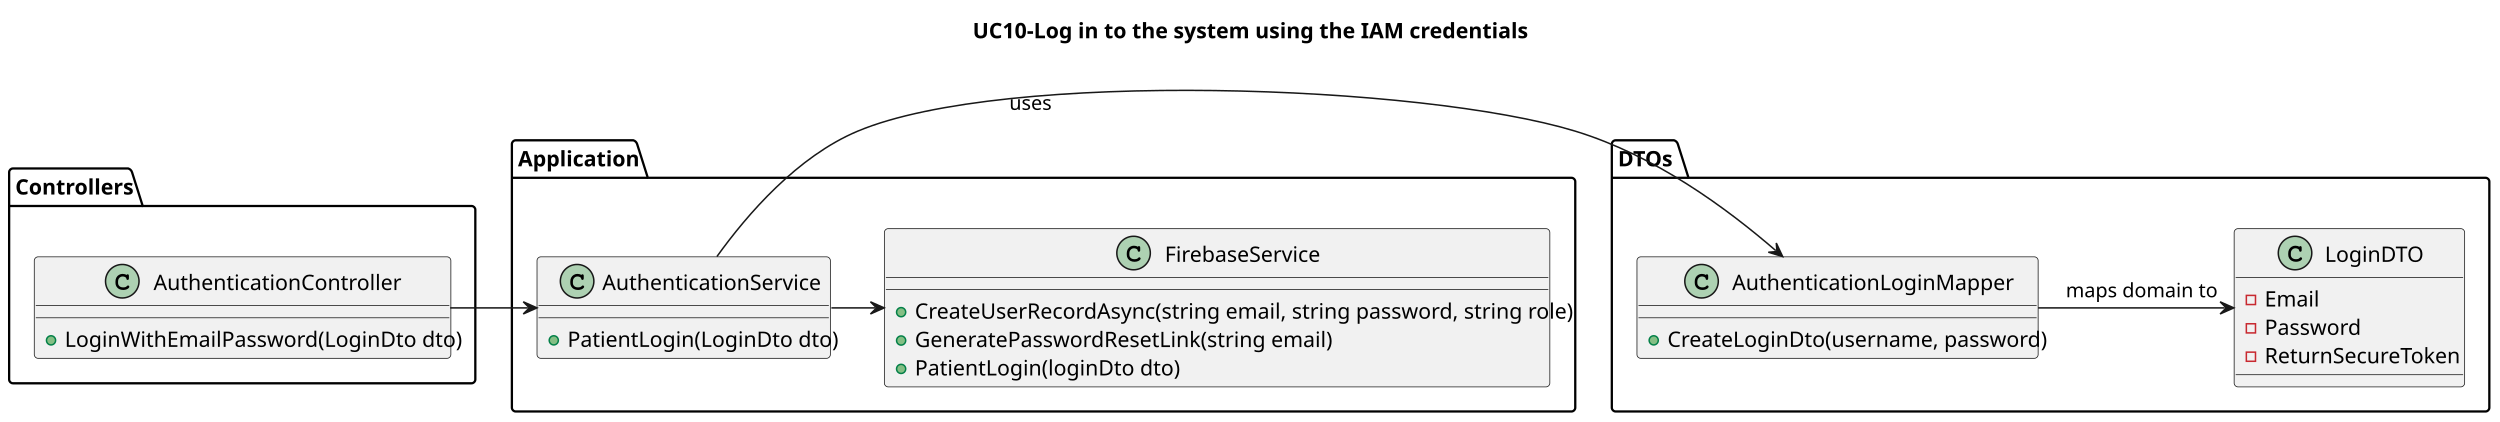
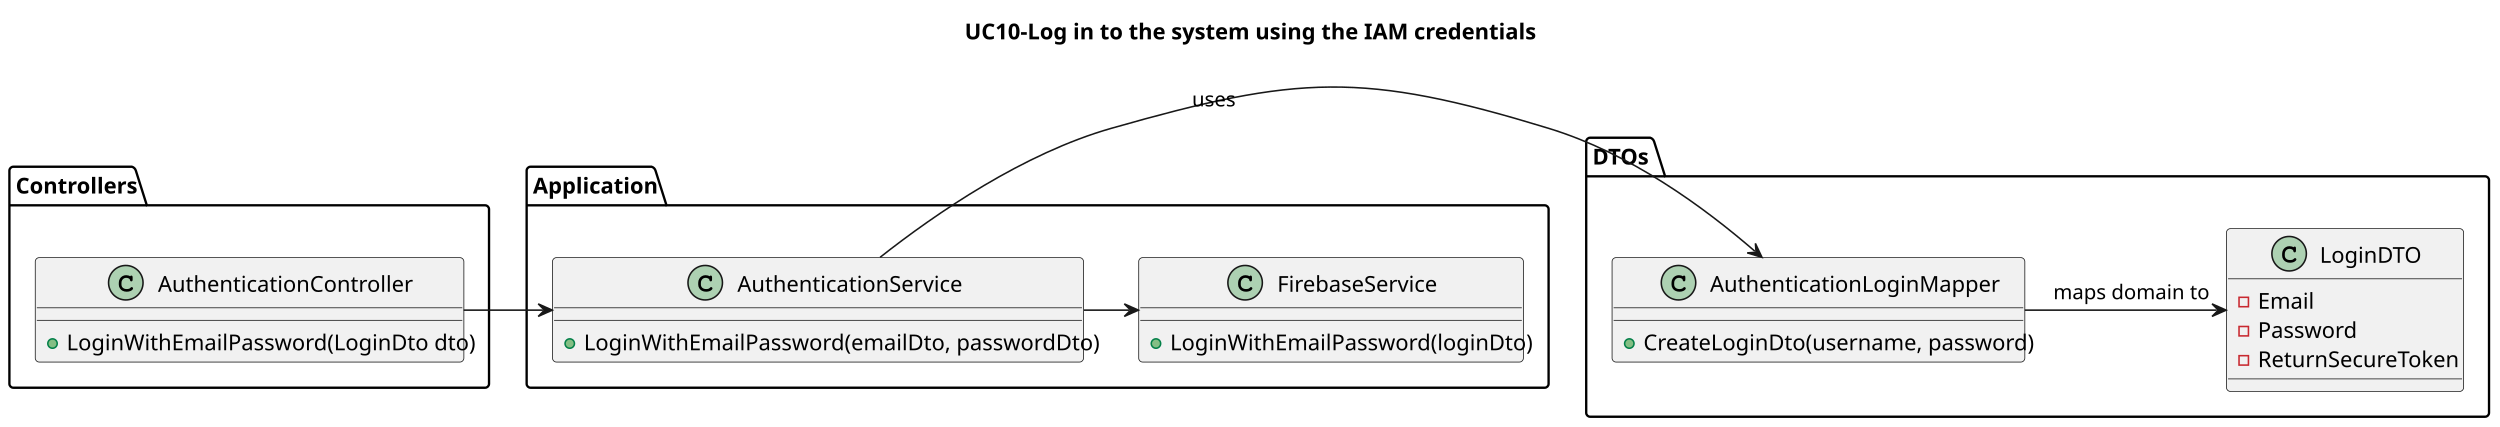
- <svg xmlns="http://www.w3.org/2000/svg" contentStyleType="text/css" height="277px" preserveAspectRatio="none" style="width:1641px;height:277px;background:#FFFFFF;" version="1.1" viewBox="0 0 1641 277" width="1641px" zoomAndPan="magnify">
+ <svg xmlns="http://www.w3.org/2000/svg" contentStyleType="text/css" height="272px" preserveAspectRatio="none" style="width:1595px;height:272px;background:#FFFFFF;" version="1.1" viewBox="0 0 1595 272" width="1595px" zoomAndPan="magnify">
  <defs />
  <g>
-     <text fill="#000000" font-family="sans-serif" font-size="14" font-weight="bold" lengthAdjust="spacing" textLength="350.055" x="638.473" y="25.107">UC10-Log in to the system using the IAM credentials</text>
+     <text fill="#000000" font-family="sans-serif" font-size="14" font-weight="bold" lengthAdjust="spacing" textLength="350.055" x="615.473" y="25.107">UC10-Log in to the system using the IAM credentials</text>
    <g id="cluster_Application">
-       <path d="M338.5,92.091 L415.721,92.091 A3.75,3.75 0 0 1 418.221,94.591 L425.221,116.712 L1031.5,116.712 A2.5,2.5 0 0 1 1034,119.212 L1034,267.591 A2.5,2.5 0 0 1 1031.5,270.091 L338.5,270.091 A2.5,2.5 0 0 1 336,267.591 L336,94.591 A2.5,2.5 0 0 1 338.5,92.091 " fill="none" style="stroke:#000000;stroke-width:1.5;" />
-       <line style="stroke:#000000;stroke-width:1.5;" x1="336" x2="425.221" y1="116.712" y2="116.712" />
-       <text fill="#000000" font-family="sans-serif" font-size="14" font-weight="bold" lengthAdjust="spacing" textLength="76.221" x="340" y="109.198">Application</text>
+       <path d="M338.5,106.371 L415.721,106.371 A3.75,3.75 0 0 1 418.221,108.871 L425.221,130.992 L985.5,130.992 A2.5,2.5 0 0 1 988,133.492 L988,244.871 A2.5,2.5 0 0 1 985.5,247.371 L338.5,247.371 A2.5,2.5 0 0 1 336,244.871 L336,108.871 A2.5,2.5 0 0 1 338.5,106.371 " fill="none" style="stroke:#000000;stroke-width:1.5;" />
+       <line style="stroke:#000000;stroke-width:1.5;" x1="336" x2="425.221" y1="130.992" y2="130.992" />
+       <text fill="#000000" font-family="sans-serif" font-size="14" font-weight="bold" lengthAdjust="spacing" textLength="76.221" x="340" y="123.478">Application</text>
    </g>
    <g id="cluster_DTOs">
-       <path d="M1060.5,92.091 L1098.838,92.091 A3.75,3.75 0 0 1 1101.338,94.591 L1108.338,116.712 L1631.5,116.712 A2.5,2.5 0 0 1 1634,119.212 L1634,267.591 A2.5,2.5 0 0 1 1631.5,270.091 L1060.5,270.091 A2.5,2.5 0 0 1 1058,267.591 L1058,94.591 A2.5,2.5 0 0 1 1060.5,92.091 " fill="none" style="stroke:#000000;stroke-width:1.5;" />
-       <line style="stroke:#000000;stroke-width:1.5;" x1="1058" x2="1108.338" y1="116.712" y2="116.712" />
-       <text fill="#000000" font-family="sans-serif" font-size="14" font-weight="bold" lengthAdjust="spacing" textLength="37.338" x="1062" y="109.198">DTOs</text>
+       <path d="M1014.5,87.871 L1052.838,87.871 A3.75,3.75 0 0 1 1055.338,90.371 L1062.338,112.492 L1585.5,112.492 A2.5,2.5 0 0 1 1588,114.992 L1588,263.371 A2.5,2.5 0 0 1 1585.5,265.871 L1014.5,265.871 A2.5,2.5 0 0 1 1012,263.371 L1012,90.371 A2.5,2.5 0 0 1 1014.5,87.871 " fill="none" style="stroke:#000000;stroke-width:1.5;" />
+       <line style="stroke:#000000;stroke-width:1.5;" x1="1012" x2="1062.338" y1="112.492" y2="112.492" />
+       <text fill="#000000" font-family="sans-serif" font-size="14" font-weight="bold" lengthAdjust="spacing" textLength="37.338" x="1016" y="104.978">DTOs</text>
    </g>
    <g id="cluster_Controllers">
-       <path d="M8.5,110.591 L84.176,110.591 A3.75,3.75 0 0 1 86.676,113.091 L93.676,135.212 L309.5,135.212 A2.5,2.5 0 0 1 312,137.712 L312,249.091 A2.5,2.5 0 0 1 309.5,251.591 L8.5,251.591 A2.5,2.5 0 0 1 6,249.091 L6,113.091 A2.5,2.5 0 0 1 8.5,110.591 " fill="none" style="stroke:#000000;stroke-width:1.5;" />
-       <line style="stroke:#000000;stroke-width:1.5;" x1="6" x2="93.676" y1="135.212" y2="135.212" />
-       <text fill="#000000" font-family="sans-serif" font-size="14" font-weight="bold" lengthAdjust="spacing" textLength="74.676" x="10" y="127.698">Controllers</text>
+       <path d="M8.5,106.371 L84.176,106.371 A3.75,3.75 0 0 1 86.676,108.871 L93.676,130.992 L309.5,130.992 A2.5,2.5 0 0 1 312,133.492 L312,244.871 A2.5,2.5 0 0 1 309.5,247.371 L8.5,247.371 A2.5,2.5 0 0 1 6,244.871 L6,108.871 A2.5,2.5 0 0 1 8.5,106.371 " fill="none" style="stroke:#000000;stroke-width:1.5;" />
+       <line style="stroke:#000000;stroke-width:1.5;" x1="6" x2="93.676" y1="130.992" y2="130.992" />
+       <text fill="#000000" font-family="sans-serif" font-size="14" font-weight="bold" lengthAdjust="spacing" textLength="74.676" x="10" y="123.478">Controllers</text>
    </g>
    <g id="elem_FirebaseService">
-       <rect codeLine="5" fill="#F1F1F1" height="103.863" id="FirebaseService" rx="2.5" ry="2.5" style="stroke:#181818;stroke-width:0.5;" width="436.806" x="580.5" y="150.091" />
-       <ellipse cx="744.077" cy="166.091" fill="#ADD1B2" rx="11" ry="11" style="stroke:#181818;stroke-width:1.0;" />
-       <path d="M746.843,161.966 Q746.999,161.747 747.187,161.638 Q747.374,161.529 747.593,161.529 Q747.968,161.529 748.202,161.794 Q748.437,162.044 748.437,162.654 L748.437,164.107 Q748.437,164.716 748.202,164.982 Q747.968,165.247 747.593,165.247 Q747.249,165.247 747.046,165.044 Q746.843,164.857 746.733,164.341 Q746.687,163.982 746.499,163.794 Q746.171,163.419 745.562,163.201 Q744.952,162.982 744.327,162.982 Q743.562,162.982 742.921,163.31 Q742.296,163.638 741.796,164.388 Q741.312,165.138 741.312,166.169 L741.312,167.263 Q741.312,168.497 742.202,169.326 Q743.093,170.138 744.687,170.138 Q745.624,170.138 746.28,169.888 Q746.671,169.732 747.093,169.294 Q747.358,169.029 747.499,168.951 Q747.655,168.872 747.858,168.872 Q748.187,168.872 748.437,169.138 Q748.702,169.388 748.702,169.732 Q748.702,170.076 748.358,170.482 Q747.858,171.06 747.062,171.388 Q745.983,171.841 744.687,171.841 Q743.171,171.841 741.968,171.216 Q740.983,170.716 740.296,169.654 Q739.608,168.576 739.608,167.294 L739.608,166.138 Q739.608,164.81 740.218,163.669 Q740.843,162.513 741.937,161.904 Q743.03,161.279 744.265,161.279 Q744.999,161.279 745.64,161.451 Q746.296,161.607 746.843,161.966 Z " fill="#000000" />
-       <text fill="#000000" font-family="sans-serif" font-size="14" lengthAdjust="spacing" textLength="101.151" x="764.577" y="171.888">FirebaseService</text>
-       <line style="stroke:#181818;stroke-width:0.5;" x1="581.5" x2="1016.306" y1="182.091" y2="182.091" />
-       <line style="stroke:#181818;stroke-width:0.5;" x1="581.5" x2="1016.306" y1="190.091" y2="190.091" />
-       <ellipse cx="591.5" cy="204.902" fill="#84BE84" rx="3" ry="3" style="stroke:#038048;stroke-width:1.0;" />
-       <text fill="#000000" font-family="sans-serif" font-size="14" lengthAdjust="spacing" textLength="410.806" x="600.5" y="209.198">CreateUserRecordAsync(string email, string password, string role)</text>
-       <ellipse cx="591.5" cy="223.523" fill="#84BE84" rx="3" ry="3" style="stroke:#038048;stroke-width:1.0;" />
-       <text fill="#000000" font-family="sans-serif" font-size="14" lengthAdjust="spacing" textLength="262.999" x="600.5" y="227.82">GeneratePasswordResetLink(string email)</text>
-       <ellipse cx="591.5" cy="242.144" fill="#84BE84" rx="3" ry="3" style="stroke:#038048;stroke-width:1.0;" />
-       <text fill="#000000" font-family="sans-serif" font-size="14" lengthAdjust="spacing" textLength="161.882" x="600.5" y="246.441">PatientLogin(loginDto dto)</text>
+       <rect codeLine="5" fill="#F1F1F1" height="66.621" id="FirebaseService" rx="2.5" ry="2.5" style="stroke:#181818;stroke-width:0.5;" width="245.42" x="726.5" y="164.371" />
+       <ellipse cx="794.384" cy="180.371" fill="#ADD1B2" rx="11" ry="11" style="stroke:#181818;stroke-width:1.0;" />
+       <path d="M797.15,176.246 Q797.306,176.027 797.494,175.918 Q797.681,175.809 797.9,175.809 Q798.275,175.809 798.509,176.074 Q798.744,176.324 798.744,176.934 L798.744,178.387 Q798.744,178.996 798.509,179.262 Q798.275,179.527 797.9,179.527 Q797.556,179.527 797.353,179.324 Q797.15,179.137 797.04,178.621 Q796.994,178.262 796.806,178.074 Q796.478,177.699 795.869,177.481 Q795.259,177.262 794.634,177.262 Q793.869,177.262 793.228,177.59 Q792.603,177.918 792.103,178.668 Q791.619,179.418 791.619,180.449 L791.619,181.543 Q791.619,182.777 792.509,183.606 Q793.4,184.418 794.994,184.418 Q795.931,184.418 796.587,184.168 Q796.978,184.012 797.4,183.574 Q797.665,183.309 797.806,183.231 Q797.962,183.152 798.165,183.152 Q798.494,183.152 798.744,183.418 Q799.009,183.668 799.009,184.012 Q799.009,184.356 798.665,184.762 Q798.165,185.34 797.369,185.668 Q796.29,186.121 794.994,186.121 Q793.478,186.121 792.275,185.496 Q791.29,184.996 790.603,183.934 Q789.915,182.856 789.915,181.574 L789.915,180.418 Q789.915,179.09 790.525,177.949 Q791.15,176.793 792.244,176.184 Q793.337,175.559 794.572,175.559 Q795.306,175.559 795.947,175.731 Q796.603,175.887 797.15,176.246 Z " fill="#000000" />
+       <text fill="#000000" font-family="sans-serif" font-size="14" lengthAdjust="spacing" textLength="101.151" x="814.884" y="186.168">FirebaseService</text>
+       <line style="stroke:#181818;stroke-width:0.5;" x1="727.5" x2="970.92" y1="196.371" y2="196.371" />
+       <line style="stroke:#181818;stroke-width:0.5;" x1="727.5" x2="970.92" y1="204.371" y2="204.371" />
+       <ellipse cx="737.5" cy="219.182" fill="#84BE84" rx="3" ry="3" style="stroke:#038048;stroke-width:1.0;" />
+       <text fill="#000000" font-family="sans-serif" font-size="14" lengthAdjust="spacing" textLength="219.42" x="746.5" y="223.478">LoginWithEmailPassword(loginDto)</text>
    </g>
    <g id="elem_AuthenticationService">
-       <rect codeLine="11" fill="#F1F1F1" height="66.621" id="AuthenticationService" rx="2.5" ry="2.5" style="stroke:#181818;stroke-width:0.5;" width="192.558" x="352.5" y="168.591" />
-       <ellipse cx="378.815" cy="184.591" fill="#ADD1B2" rx="11" ry="11" style="stroke:#181818;stroke-width:1.0;" />
-       <path d="M381.581,180.466 Q381.737,180.247 381.924,180.138 Q382.112,180.029 382.331,180.029 Q382.706,180.029 382.94,180.294 Q383.174,180.544 383.174,181.154 L383.174,182.607 Q383.174,183.216 382.94,183.482 Q382.706,183.747 382.331,183.747 Q381.987,183.747 381.784,183.544 Q381.581,183.357 381.471,182.841 Q381.424,182.482 381.237,182.294 Q380.909,181.919 380.299,181.701 Q379.69,181.482 379.065,181.482 Q378.299,181.482 377.659,181.81 Q377.034,182.138 376.534,182.888 Q376.049,183.638 376.049,184.669 L376.049,185.763 Q376.049,186.997 376.94,187.826 Q377.831,188.638 379.424,188.638 Q380.362,188.638 381.018,188.388 Q381.409,188.232 381.831,187.794 Q382.096,187.529 382.237,187.451 Q382.393,187.372 382.596,187.372 Q382.924,187.372 383.174,187.638 Q383.44,187.888 383.44,188.232 Q383.44,188.576 383.096,188.982 Q382.596,189.56 381.799,189.888 Q380.721,190.341 379.424,190.341 Q377.909,190.341 376.706,189.716 Q375.721,189.216 375.034,188.154 Q374.346,187.076 374.346,185.794 L374.346,184.638 Q374.346,183.31 374.956,182.169 Q375.581,181.013 376.674,180.404 Q377.768,179.779 379.002,179.779 Q379.737,179.779 380.377,179.951 Q381.034,180.107 381.581,180.466 Z " fill="#000000" />
-       <text fill="#000000" font-family="sans-serif" font-size="14" lengthAdjust="spacing" textLength="135.413" x="395.329" y="190.388">AuthenticationService</text>
-       <line style="stroke:#181818;stroke-width:0.5;" x1="353.5" x2="544.058" y1="200.591" y2="200.591" />
-       <line style="stroke:#181818;stroke-width:0.5;" x1="353.5" x2="544.058" y1="208.591" y2="208.591" />
-       <ellipse cx="363.5" cy="223.402" fill="#84BE84" rx="3" ry="3" style="stroke:#038048;stroke-width:1.0;" />
-       <text fill="#000000" font-family="sans-serif" font-size="14" lengthAdjust="spacing" textLength="166.558" x="372.5" y="227.698">PatientLogin(LoginDto dto)</text>
+       <rect codeLine="9" fill="#F1F1F1" height="66.621" id="AuthenticationService" rx="2.5" ry="2.5" style="stroke:#181818;stroke-width:0.5;" width="338.778" x="352.5" y="164.371" />
+       <ellipse cx="449.933" cy="180.371" fill="#ADD1B2" rx="11" ry="11" style="stroke:#181818;stroke-width:1.0;" />
+       <path d="M452.698,176.246 Q452.854,176.027 453.042,175.918 Q453.229,175.809 453.448,175.809 Q453.823,175.809 454.058,176.074 Q454.292,176.324 454.292,176.934 L454.292,178.387 Q454.292,178.996 454.058,179.262 Q453.823,179.527 453.448,179.527 Q453.104,179.527 452.901,179.324 Q452.698,179.137 452.589,178.621 Q452.542,178.262 452.354,178.074 Q452.026,177.699 451.417,177.481 Q450.808,177.262 450.183,177.262 Q449.417,177.262 448.776,177.59 Q448.151,177.918 447.651,178.668 Q447.167,179.418 447.167,180.449 L447.167,181.543 Q447.167,182.777 448.058,183.606 Q448.948,184.418 450.542,184.418 Q451.479,184.418 452.136,184.168 Q452.526,184.012 452.948,183.574 Q453.214,183.309 453.354,183.231 Q453.511,183.152 453.714,183.152 Q454.042,183.152 454.292,183.418 Q454.558,183.668 454.558,184.012 Q454.558,184.356 454.214,184.762 Q453.714,185.34 452.917,185.668 Q451.839,186.121 450.542,186.121 Q449.026,186.121 447.823,185.496 Q446.839,184.996 446.151,183.934 Q445.464,182.856 445.464,181.574 L445.464,180.418 Q445.464,179.09 446.073,177.949 Q446.698,176.793 447.792,176.184 Q448.886,175.559 450.12,175.559 Q450.854,175.559 451.495,175.731 Q452.151,175.887 452.698,176.246 Z " fill="#000000" />
+       <text fill="#000000" font-family="sans-serif" font-size="14" lengthAdjust="spacing" textLength="135.413" x="470.433" y="186.168">AuthenticationService</text>
+       <line style="stroke:#181818;stroke-width:0.5;" x1="353.5" x2="690.278" y1="196.371" y2="196.371" />
+       <line style="stroke:#181818;stroke-width:0.5;" x1="353.5" x2="690.278" y1="204.371" y2="204.371" />
+       <ellipse cx="363.5" cy="219.182" fill="#84BE84" rx="3" ry="3" style="stroke:#038048;stroke-width:1.0;" />
+       <text fill="#000000" font-family="sans-serif" font-size="14" lengthAdjust="spacing" textLength="312.778" x="372.5" y="223.478">LoginWithEmailPassword(emailDto, passwordDto)</text>
    </g>
    <g id="elem_AuthenticationLoginMapper">
-       <rect codeLine="18" fill="#F1F1F1" height="66.621" id="AuthenticationLoginMapper" rx="2.5" ry="2.5" style="stroke:#181818;stroke-width:0.5;" width="263.337" x="1074.5" y="168.591" />
-       <ellipse cx="1116.897" cy="184.591" fill="#ADD1B2" rx="11" ry="11" style="stroke:#181818;stroke-width:1.0;" />
-       <path d="M1119.663,180.466 Q1119.819,180.247 1120.007,180.138 Q1120.194,180.029 1120.413,180.029 Q1120.788,180.029 1121.022,180.294 Q1121.257,180.544 1121.257,181.154 L1121.257,182.607 Q1121.257,183.216 1121.022,183.482 Q1120.788,183.747 1120.413,183.747 Q1120.069,183.747 1119.866,183.544 Q1119.663,183.357 1119.553,182.841 Q1119.507,182.482 1119.319,182.294 Q1118.991,181.919 1118.382,181.701 Q1117.772,181.482 1117.147,181.482 Q1116.382,181.482 1115.741,181.81 Q1115.116,182.138 1114.616,182.888 Q1114.132,183.638 1114.132,184.669 L1114.132,185.763 Q1114.132,186.997 1115.022,187.826 Q1115.913,188.638 1117.507,188.638 Q1118.444,188.638 1119.1,188.388 Q1119.491,188.232 1119.913,187.794 Q1120.178,187.529 1120.319,187.451 Q1120.475,187.372 1120.678,187.372 Q1121.007,187.372 1121.257,187.638 Q1121.522,187.888 1121.522,188.232 Q1121.522,188.576 1121.178,188.982 Q1120.678,189.56 1119.882,189.888 Q1118.803,190.341 1117.507,190.341 Q1115.991,190.341 1114.788,189.716 Q1113.803,189.216 1113.116,188.154 Q1112.428,187.076 1112.428,185.794 L1112.428,184.638 Q1112.428,183.31 1113.038,182.169 Q1113.663,181.013 1114.757,180.404 Q1115.85,179.779 1117.085,179.779 Q1117.819,179.779 1118.46,179.951 Q1119.116,180.107 1119.663,180.466 Z " fill="#000000" />
-       <text fill="#000000" font-family="sans-serif" font-size="14" lengthAdjust="spacing" textLength="170.454" x="1136.986" y="190.388">AuthenticationLoginMapper</text>
-       <line style="stroke:#181818;stroke-width:0.5;" x1="1075.5" x2="1336.837" y1="200.591" y2="200.591" />
-       <line style="stroke:#181818;stroke-width:0.5;" x1="1075.5" x2="1336.837" y1="208.591" y2="208.591" />
-       <ellipse cx="1085.5" cy="223.402" fill="#84BE84" rx="3" ry="3" style="stroke:#038048;stroke-width:1.0;" />
-       <text fill="#000000" font-family="sans-serif" font-size="14" lengthAdjust="spacing" textLength="237.337" x="1094.5" y="227.698">CreateLoginDto(username, password)</text>
+       <rect codeLine="16" fill="#F1F1F1" height="66.621" id="AuthenticationLoginMapper" rx="2.5" ry="2.5" style="stroke:#181818;stroke-width:0.5;" width="263.337" x="1028.5" y="164.371" />
+       <ellipse cx="1070.897" cy="180.371" fill="#ADD1B2" rx="11" ry="11" style="stroke:#181818;stroke-width:1.0;" />
+       <path d="M1073.663,176.246 Q1073.819,176.027 1074.007,175.918 Q1074.194,175.809 1074.413,175.809 Q1074.788,175.809 1075.022,176.074 Q1075.257,176.324 1075.257,176.934 L1075.257,178.387 Q1075.257,178.996 1075.022,179.262 Q1074.788,179.527 1074.413,179.527 Q1074.069,179.527 1073.866,179.324 Q1073.663,179.137 1073.553,178.621 Q1073.507,178.262 1073.319,178.074 Q1072.991,177.699 1072.382,177.481 Q1071.772,177.262 1071.147,177.262 Q1070.382,177.262 1069.741,177.59 Q1069.116,177.918 1068.616,178.668 Q1068.132,179.418 1068.132,180.449 L1068.132,181.543 Q1068.132,182.777 1069.022,183.606 Q1069.913,184.418 1071.507,184.418 Q1072.444,184.418 1073.1,184.168 Q1073.491,184.012 1073.913,183.574 Q1074.178,183.309 1074.319,183.231 Q1074.475,183.152 1074.678,183.152 Q1075.007,183.152 1075.257,183.418 Q1075.522,183.668 1075.522,184.012 Q1075.522,184.356 1075.178,184.762 Q1074.678,185.34 1073.882,185.668 Q1072.803,186.121 1071.507,186.121 Q1069.991,186.121 1068.788,185.496 Q1067.803,184.996 1067.116,183.934 Q1066.428,182.856 1066.428,181.574 L1066.428,180.418 Q1066.428,179.09 1067.038,177.949 Q1067.663,176.793 1068.757,176.184 Q1069.85,175.559 1071.085,175.559 Q1071.819,175.559 1072.46,175.731 Q1073.116,175.887 1073.663,176.246 Z " fill="#000000" />
+       <text fill="#000000" font-family="sans-serif" font-size="14" lengthAdjust="spacing" textLength="170.454" x="1090.986" y="186.168">AuthenticationLoginMapper</text>
+       <line style="stroke:#181818;stroke-width:0.5;" x1="1029.5" x2="1290.837" y1="196.371" y2="196.371" />
+       <line style="stroke:#181818;stroke-width:0.5;" x1="1029.5" x2="1290.837" y1="204.371" y2="204.371" />
+       <ellipse cx="1039.5" cy="219.182" fill="#84BE84" rx="3" ry="3" style="stroke:#038048;stroke-width:1.0;" />
+       <text fill="#000000" font-family="sans-serif" font-size="14" lengthAdjust="spacing" textLength="237.337" x="1048.5" y="223.478">CreateLoginDto(username, password)</text>
    </g>
    <g id="elem_LoginDTO">
-       <rect codeLine="22" fill="#F1F1F1" height="103.863" id="LoginDTO" rx="2.5" ry="2.5" style="stroke:#181818;stroke-width:0.5;" width="151.289" x="1466.5" y="150.091" />
-       <ellipse cx="1506.467" cy="166.091" fill="#ADD1B2" rx="11" ry="11" style="stroke:#181818;stroke-width:1.0;" />
-       <path d="M1509.233,161.966 Q1509.389,161.747 1509.576,161.638 Q1509.764,161.529 1509.983,161.529 Q1510.358,161.529 1510.592,161.794 Q1510.826,162.044 1510.826,162.654 L1510.826,164.107 Q1510.826,164.716 1510.592,164.982 Q1510.358,165.247 1509.983,165.247 Q1509.639,165.247 1509.436,165.044 Q1509.233,164.857 1509.123,164.341 Q1509.076,163.982 1508.889,163.794 Q1508.561,163.419 1507.951,163.201 Q1507.342,162.982 1506.717,162.982 Q1505.951,162.982 1505.311,163.31 Q1504.686,163.638 1504.186,164.388 Q1503.701,165.138 1503.701,166.169 L1503.701,167.263 Q1503.701,168.497 1504.592,169.326 Q1505.483,170.138 1507.076,170.138 Q1508.014,170.138 1508.67,169.888 Q1509.061,169.732 1509.483,169.294 Q1509.748,169.029 1509.889,168.951 Q1510.045,168.872 1510.248,168.872 Q1510.576,168.872 1510.826,169.138 Q1511.092,169.388 1511.092,169.732 Q1511.092,170.076 1510.748,170.482 Q1510.248,171.06 1509.451,171.388 Q1508.373,171.841 1507.076,171.841 Q1505.561,171.841 1504.358,171.216 Q1503.373,170.716 1502.686,169.654 Q1501.998,168.576 1501.998,167.294 L1501.998,166.138 Q1501.998,164.81 1502.608,163.669 Q1503.233,162.513 1504.326,161.904 Q1505.42,161.279 1506.655,161.279 Q1507.389,161.279 1508.03,161.451 Q1508.686,161.607 1509.233,161.966 Z " fill="#000000" />
-       <text fill="#000000" font-family="sans-serif" font-size="14" lengthAdjust="spacing" textLength="63.807" x="1526.015" y="171.888">LoginDTO</text>
-       <line style="stroke:#181818;stroke-width:0.5;" x1="1467.5" x2="1616.789" y1="182.091" y2="182.091" />
-       <rect fill="none" height="6" style="stroke:#C82930;stroke-width:1.0;" width="6" x="1474.5" y="193.902" />
-       <text fill="#000000" font-family="sans-serif" font-size="14" lengthAdjust="spacing" textLength="35.007" x="1486.5" y="201.198">Email</text>
-       <rect fill="none" height="6" style="stroke:#C82930;stroke-width:1.0;" width="6" x="1474.5" y="212.523" />
-       <text fill="#000000" font-family="sans-serif" font-size="14" lengthAdjust="spacing" textLength="61.469" x="1486.5" y="219.82">Password</text>
-       <rect fill="none" height="6" style="stroke:#C82930;stroke-width:1.0;" width="6" x="1474.5" y="231.144" />
-       <text fill="#000000" font-family="sans-serif" font-size="14" lengthAdjust="spacing" textLength="125.289" x="1486.5" y="238.441">ReturnSecureToken</text>
-       <line style="stroke:#181818;stroke-width:0.5;" x1="1467.5" x2="1616.789" y1="245.954" y2="245.954" />
+       <rect codeLine="20" fill="#F1F1F1" height="103.863" id="LoginDTO" rx="2.5" ry="2.5" style="stroke:#181818;stroke-width:0.5;" width="151.289" x="1420.5" y="145.871" />
+       <ellipse cx="1460.467" cy="161.871" fill="#ADD1B2" rx="11" ry="11" style="stroke:#181818;stroke-width:1.0;" />
+       <path d="M1463.233,157.746 Q1463.389,157.527 1463.576,157.418 Q1463.764,157.309 1463.983,157.309 Q1464.358,157.309 1464.592,157.574 Q1464.826,157.824 1464.826,158.434 L1464.826,159.887 Q1464.826,160.496 1464.592,160.762 Q1464.358,161.027 1463.983,161.027 Q1463.639,161.027 1463.436,160.824 Q1463.233,160.637 1463.123,160.121 Q1463.076,159.762 1462.889,159.574 Q1462.561,159.199 1461.951,158.981 Q1461.342,158.762 1460.717,158.762 Q1459.951,158.762 1459.311,159.09 Q1458.686,159.418 1458.186,160.168 Q1457.701,160.918 1457.701,161.949 L1457.701,163.043 Q1457.701,164.277 1458.592,165.106 Q1459.483,165.918 1461.076,165.918 Q1462.014,165.918 1462.67,165.668 Q1463.061,165.512 1463.483,165.074 Q1463.748,164.809 1463.889,164.731 Q1464.045,164.652 1464.248,164.652 Q1464.576,164.652 1464.826,164.918 Q1465.092,165.168 1465.092,165.512 Q1465.092,165.856 1464.748,166.262 Q1464.248,166.84 1463.451,167.168 Q1462.373,167.621 1461.076,167.621 Q1459.561,167.621 1458.358,166.996 Q1457.373,166.496 1456.686,165.434 Q1455.998,164.356 1455.998,163.074 L1455.998,161.918 Q1455.998,160.59 1456.608,159.449 Q1457.233,158.293 1458.326,157.684 Q1459.42,157.059 1460.655,157.059 Q1461.389,157.059 1462.03,157.231 Q1462.686,157.387 1463.233,157.746 Z " fill="#000000" />
+       <text fill="#000000" font-family="sans-serif" font-size="14" lengthAdjust="spacing" textLength="63.807" x="1480.015" y="167.668">LoginDTO</text>
+       <line style="stroke:#181818;stroke-width:0.5;" x1="1421.5" x2="1570.789" y1="177.871" y2="177.871" />
+       <rect fill="none" height="6" style="stroke:#C82930;stroke-width:1.0;" width="6" x="1428.5" y="189.682" />
+       <text fill="#000000" font-family="sans-serif" font-size="14" lengthAdjust="spacing" textLength="35.007" x="1440.5" y="196.978">Email</text>
+       <rect fill="none" height="6" style="stroke:#C82930;stroke-width:1.0;" width="6" x="1428.5" y="208.303" />
+       <text fill="#000000" font-family="sans-serif" font-size="14" lengthAdjust="spacing" textLength="61.469" x="1440.5" y="215.6">Password</text>
+       <rect fill="none" height="6" style="stroke:#C82930;stroke-width:1.0;" width="6" x="1428.5" y="226.924" />
+       <text fill="#000000" font-family="sans-serif" font-size="14" lengthAdjust="spacing" textLength="125.289" x="1440.5" y="234.221">ReturnSecureToken</text>
+       <line style="stroke:#181818;stroke-width:0.5;" x1="1421.5" x2="1570.789" y1="241.734" y2="241.734" />
    </g>
    <g id="elem_AuthenticationController">
-       <rect codeLine="30" fill="#F1F1F1" height="66.621" id="AuthenticationController" rx="2.5" ry="2.5" style="stroke:#181818;stroke-width:0.5;" width="273.447" x="22.5" y="168.591" />
-       <ellipse cx="80.264" cy="184.591" fill="#ADD1B2" rx="11" ry="11" style="stroke:#181818;stroke-width:1.0;" />
-       <path d="M83.029,180.466 Q83.186,180.247 83.373,180.138 Q83.561,180.029 83.779,180.029 Q84.154,180.029 84.389,180.294 Q84.623,180.544 84.623,181.154 L84.623,182.607 Q84.623,183.216 84.389,183.482 Q84.154,183.747 83.779,183.747 Q83.436,183.747 83.232,183.544 Q83.029,183.357 82.92,182.841 Q82.873,182.482 82.686,182.294 Q82.357,181.919 81.748,181.701 Q81.139,181.482 80.514,181.482 Q79.748,181.482 79.107,181.81 Q78.482,182.138 77.982,182.888 Q77.498,183.638 77.498,184.669 L77.498,185.763 Q77.498,186.997 78.389,187.826 Q79.279,188.638 80.873,188.638 Q81.811,188.638 82.467,188.388 Q82.857,188.232 83.279,187.794 Q83.545,187.529 83.686,187.451 Q83.842,187.372 84.045,187.372 Q84.373,187.372 84.623,187.638 Q84.889,187.888 84.889,188.232 Q84.889,188.576 84.545,188.982 Q84.045,189.56 83.248,189.888 Q82.17,190.341 80.873,190.341 Q79.357,190.341 78.154,189.716 Q77.17,189.216 76.482,188.154 Q75.795,187.076 75.795,185.794 L75.795,184.638 Q75.795,183.31 76.404,182.169 Q77.029,181.013 78.123,180.404 Q79.217,179.779 80.451,179.779 Q81.186,179.779 81.826,179.951 Q82.482,180.107 83.029,180.466 Z " fill="#000000" />
-       <text fill="#000000" font-family="sans-serif" font-size="14" lengthAdjust="spacing" textLength="149.42" x="100.764" y="190.388">AuthenticationController</text>
-       <line style="stroke:#181818;stroke-width:0.5;" x1="23.5" x2="294.947" y1="200.591" y2="200.591" />
-       <line style="stroke:#181818;stroke-width:0.5;" x1="23.5" x2="294.947" y1="208.591" y2="208.591" />
-       <ellipse cx="33.5" cy="223.402" fill="#84BE84" rx="3" ry="3" style="stroke:#038048;stroke-width:1.0;" />
-       <text fill="#000000" font-family="sans-serif" font-size="14" lengthAdjust="spacing" textLength="247.447" x="42.5" y="227.698">LoginWithEmailPassword(LoginDto dto)</text>
+       <rect codeLine="28" fill="#F1F1F1" height="66.621" id="AuthenticationController" rx="2.5" ry="2.5" style="stroke:#181818;stroke-width:0.5;" width="273.447" x="22.5" y="164.371" />
+       <ellipse cx="80.264" cy="180.371" fill="#ADD1B2" rx="11" ry="11" style="stroke:#181818;stroke-width:1.0;" />
+       <path d="M83.029,176.246 Q83.186,176.027 83.373,175.918 Q83.561,175.809 83.779,175.809 Q84.154,175.809 84.389,176.074 Q84.623,176.324 84.623,176.934 L84.623,178.387 Q84.623,178.996 84.389,179.262 Q84.154,179.527 83.779,179.527 Q83.436,179.527 83.232,179.324 Q83.029,179.137 82.92,178.621 Q82.873,178.262 82.686,178.074 Q82.357,177.699 81.748,177.481 Q81.139,177.262 80.514,177.262 Q79.748,177.262 79.107,177.59 Q78.482,177.918 77.982,178.668 Q77.498,179.418 77.498,180.449 L77.498,181.543 Q77.498,182.777 78.389,183.606 Q79.279,184.418 80.873,184.418 Q81.811,184.418 82.467,184.168 Q82.857,184.012 83.279,183.574 Q83.545,183.309 83.686,183.231 Q83.842,183.152 84.045,183.152 Q84.373,183.152 84.623,183.418 Q84.889,183.668 84.889,184.012 Q84.889,184.356 84.545,184.762 Q84.045,185.34 83.248,185.668 Q82.17,186.121 80.873,186.121 Q79.357,186.121 78.154,185.496 Q77.17,184.996 76.482,183.934 Q75.795,182.856 75.795,181.574 L75.795,180.418 Q75.795,179.09 76.404,177.949 Q77.029,176.793 78.123,176.184 Q79.217,175.559 80.451,175.559 Q81.186,175.559 81.826,175.731 Q82.482,175.887 83.029,176.246 Z " fill="#000000" />
+       <text fill="#000000" font-family="sans-serif" font-size="14" lengthAdjust="spacing" textLength="149.42" x="100.764" y="186.168">AuthenticationController</text>
+       <line style="stroke:#181818;stroke-width:0.5;" x1="23.5" x2="294.947" y1="196.371" y2="196.371" />
+       <line style="stroke:#181818;stroke-width:0.5;" x1="23.5" x2="294.947" y1="204.371" y2="204.371" />
+       <ellipse cx="33.5" cy="219.182" fill="#84BE84" rx="3" ry="3" style="stroke:#038048;stroke-width:1.0;" />
+       <text fill="#000000" font-family="sans-serif" font-size="14" lengthAdjust="spacing" textLength="247.447" x="42.5" y="223.478">LoginWithEmailPassword(LoginDto dto)</text>
    </g>
    <g id="link_AuthenticationController_AuthenticationService">
-       <path codeLine="35" d="M295.5,202.091 C314.49,202.091 327.48,202.091 346.47,202.091 " fill="none" id="AuthenticationController-to-AuthenticationService" style="stroke:#181818;stroke-width:1.0;" />
-       <polygon fill="#181818" points="352.47,202.091,343.47,198.091,347.47,202.091,343.47,206.091,352.47,202.091" style="stroke:#181818;stroke-width:1.0;" />
+       <path codeLine="33" d="M295.83,197.871 C314.68,197.871 327.53,197.871 346.38,197.871 " fill="none" id="AuthenticationController-to-AuthenticationService" style="stroke:#181818;stroke-width:1.0;" />
+       <polygon fill="#181818" points="352.38,197.871,343.38,193.871,347.38,197.871,343.38,201.871,352.38,197.871" style="stroke:#181818;stroke-width:1.0;" />
    </g>
    <g id="link_AuthenticationService_AuthenticationLoginMapper">
-       <path codeLine="37" d="M470.56,168.431 C490.65,140.471 523.42,102.691 563,86.091 C659.52,45.621 933.91,55.491 1034,86.091 C1086.53,102.151 1132.968,136.321 1165.608,164.491 " fill="none" id="AuthenticationService-to-AuthenticationLoginMapper" style="stroke:#181818;stroke-width:1.0;" />
-       <polygon fill="#181818" points="1170.15,168.411,1165.95,159.503,1166.365,165.144,1160.723,165.559,1170.15,168.411" style="stroke:#181818;stroke-width:1.0;" />
-       <text fill="#000000" font-family="sans-serif" font-size="13" lengthAdjust="spacing" textLength="27.46" x="662.5" y="72.119">uses</text>
+       <path codeLine="35" d="M561.51,164.151 C597.33,135.951 652.97,97.841 709,81.871 C828.25,47.891 869.42,45.621 988,81.871 C1040.53,97.931 1086.968,132.101 1119.608,160.271 " fill="none" id="AuthenticationService-to-AuthenticationLoginMapper" style="stroke:#181818;stroke-width:1.0;" />
+       <polygon fill="#181818" points="1124.15,164.191,1119.95,155.283,1120.365,160.924,1114.723,161.339,1124.15,164.191" style="stroke:#181818;stroke-width:1.0;" />
+       <text fill="#000000" font-family="sans-serif" font-size="13" lengthAdjust="spacing" textLength="27.46" x="760.5" y="67.899">uses</text>
    </g>
    <g id="link_AuthenticationService_FirebaseService">
-       <path codeLine="39" d="M545.73,202.091 C557.27,202.091 562.81,202.091 574.36,202.091 " fill="none" id="AuthenticationService-to-FirebaseService" style="stroke:#181818;stroke-width:1.0;" />
-       <polygon fill="#181818" points="580.36,202.091,571.36,198.091,575.36,202.091,571.36,206.091,580.36,202.091" style="stroke:#181818;stroke-width:1.0;" />
+       <path codeLine="37" d="M691.57,197.871 C703.15,197.871 708.73,197.871 720.31,197.871 " fill="none" id="AuthenticationService-to-FirebaseService" style="stroke:#181818;stroke-width:1.0;" />
+       <polygon fill="#181818" points="726.31,197.871,717.31,193.871,721.31,197.871,717.31,201.871,726.31,197.871" style="stroke:#181818;stroke-width:1.0;" />
    </g>
    <g id="link_AuthenticationLoginMapper_LoginDTO">
-       <path codeLine="41" d="M1337.83,202.091 C1381.4,202.091 1422.39,202.091 1460.28,202.091 " fill="none" id="AuthenticationLoginMapper-to-LoginDTO" style="stroke:#181818;stroke-width:1.0;" />
-       <polygon fill="#181818" points="1466.28,202.091,1457.28,198.091,1461.28,202.091,1457.28,206.091,1466.28,202.091" style="stroke:#181818;stroke-width:1.0;" />
-       <text fill="#000000" font-family="sans-serif" font-size="13" lengthAdjust="spacing" textLength="92.492" x="1356" y="195.119">maps domain to</text>
+       <path codeLine="39" d="M1291.83,197.871 C1335.4,197.871 1376.39,197.871 1414.28,197.871 " fill="none" id="AuthenticationLoginMapper-to-LoginDTO" style="stroke:#181818;stroke-width:1.0;" />
+       <polygon fill="#181818" points="1420.28,197.871,1411.28,193.871,1415.28,197.871,1411.28,201.871,1420.28,197.871" style="stroke:#181818;stroke-width:1.0;" />
+       <text fill="#000000" font-family="sans-serif" font-size="13" lengthAdjust="spacing" textLength="92.492" x="1310" y="190.899">maps domain to</text>
    </g>
  </g>
</svg>
